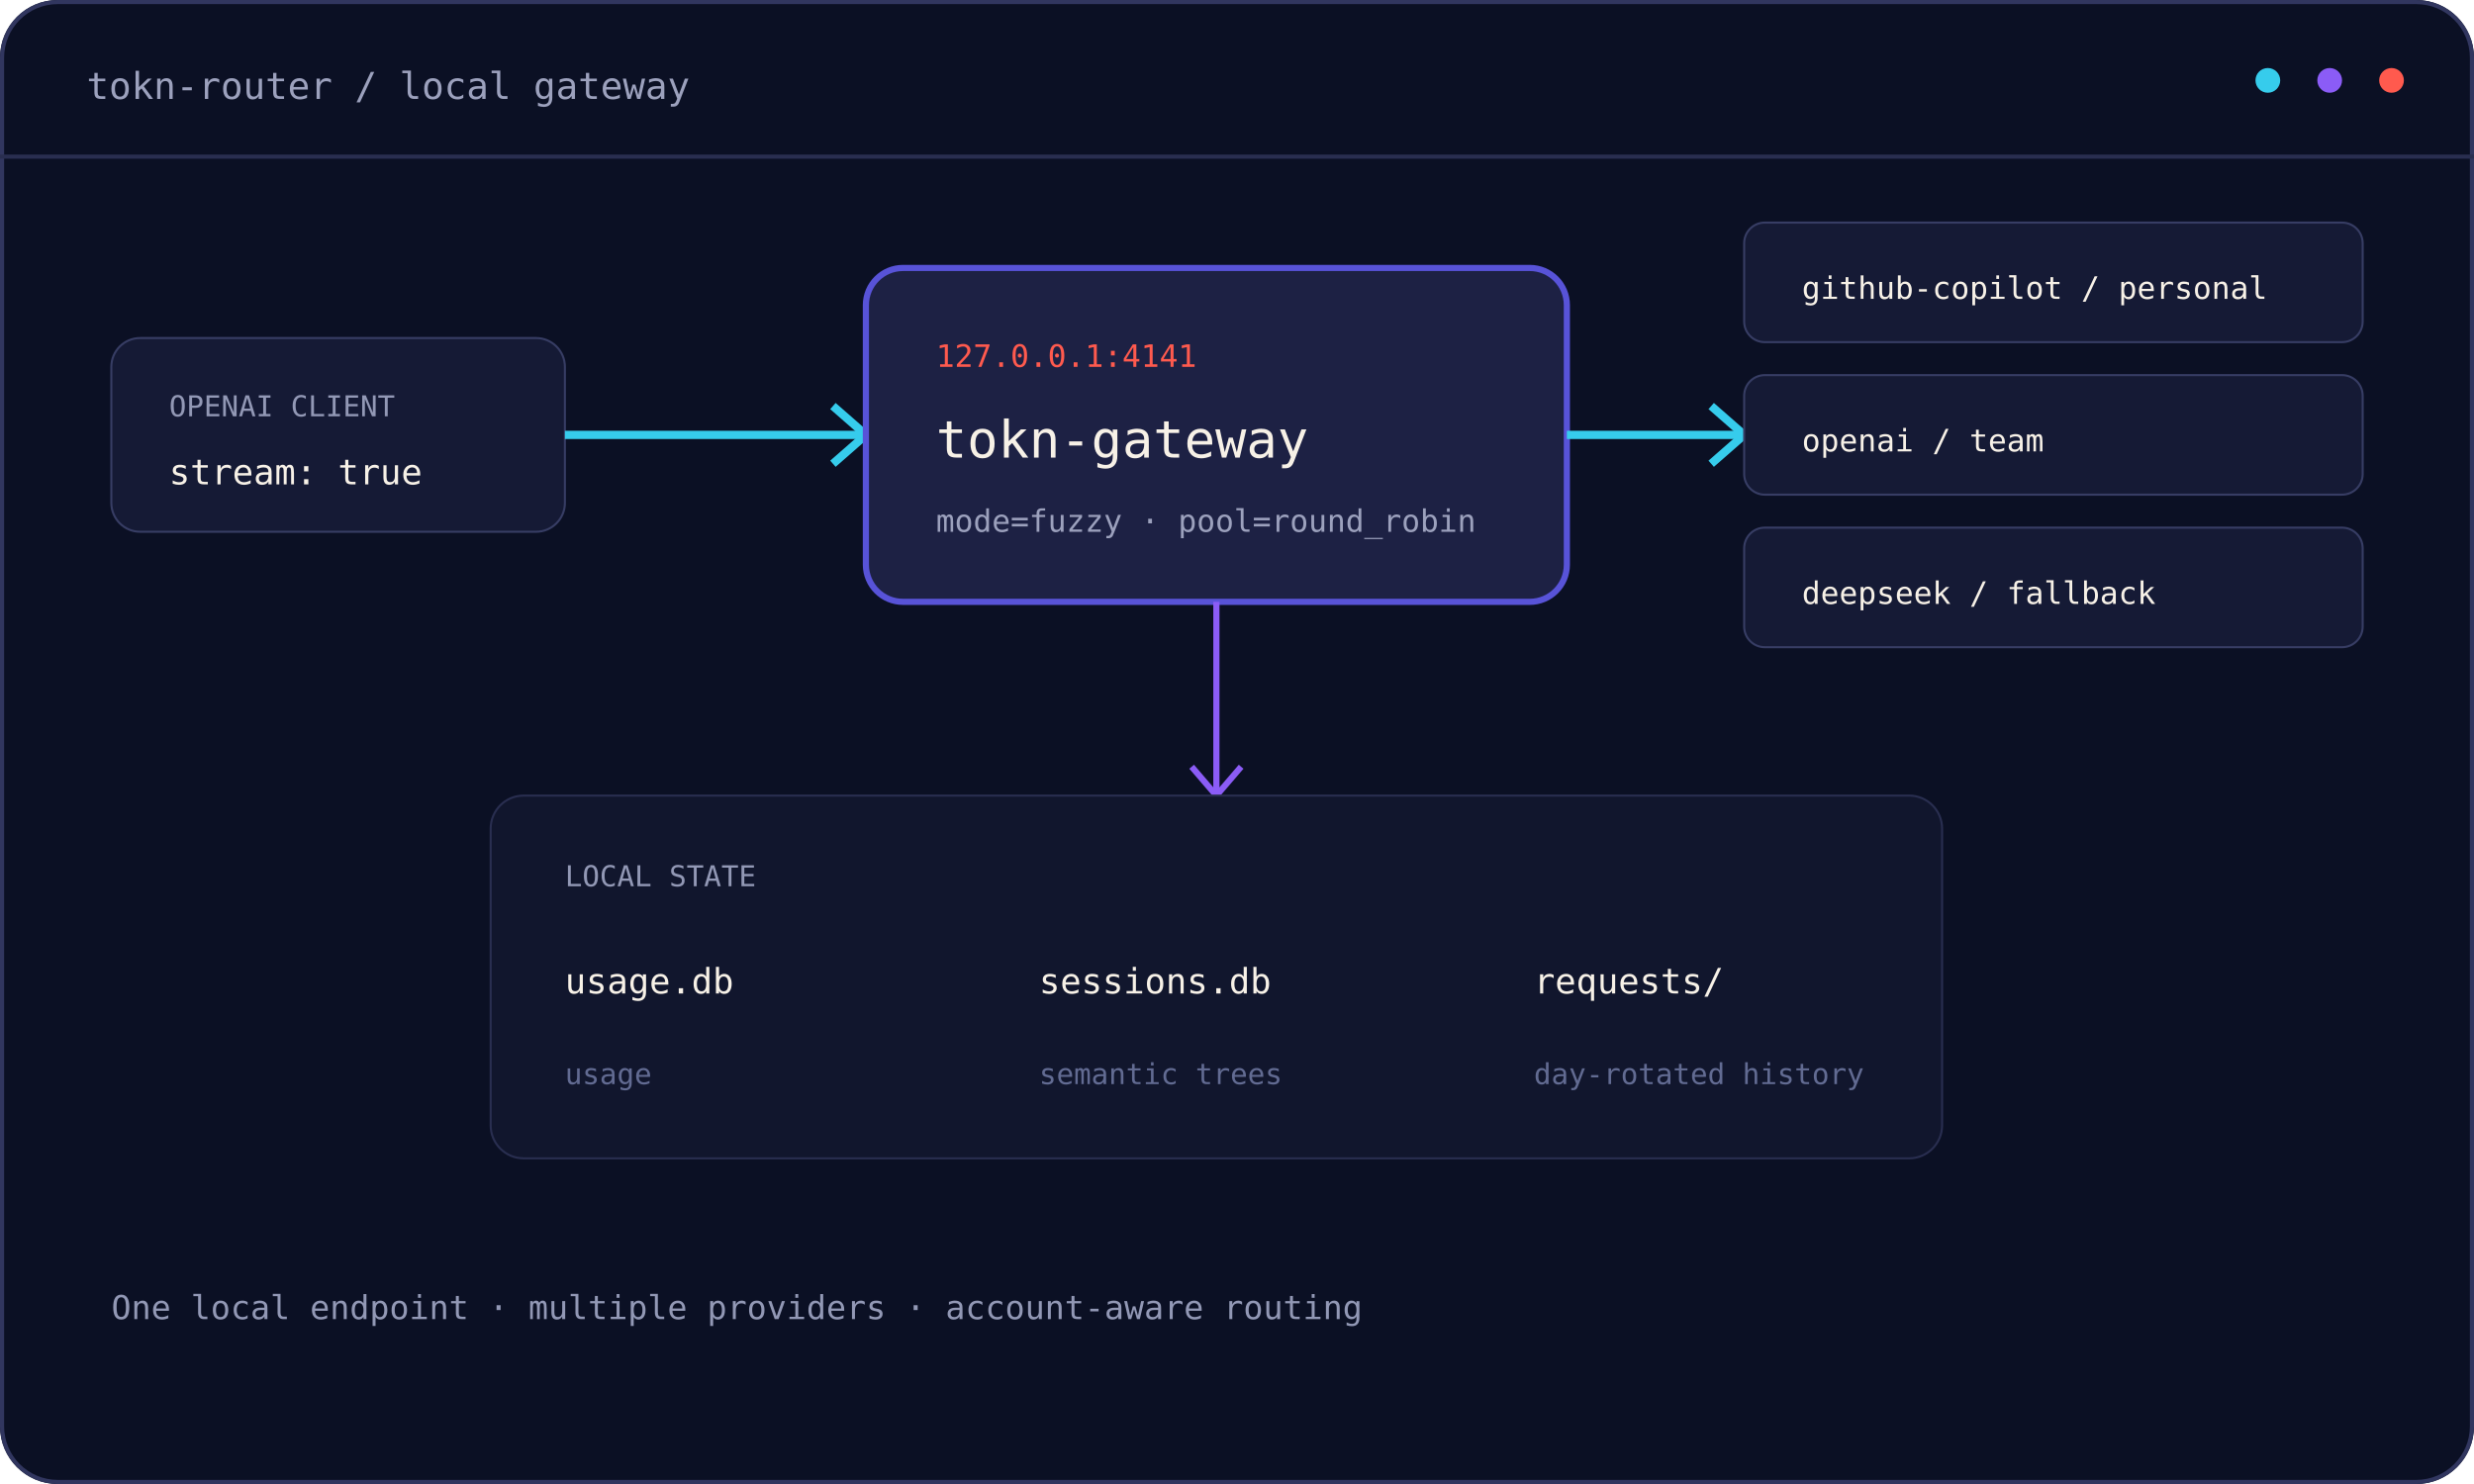
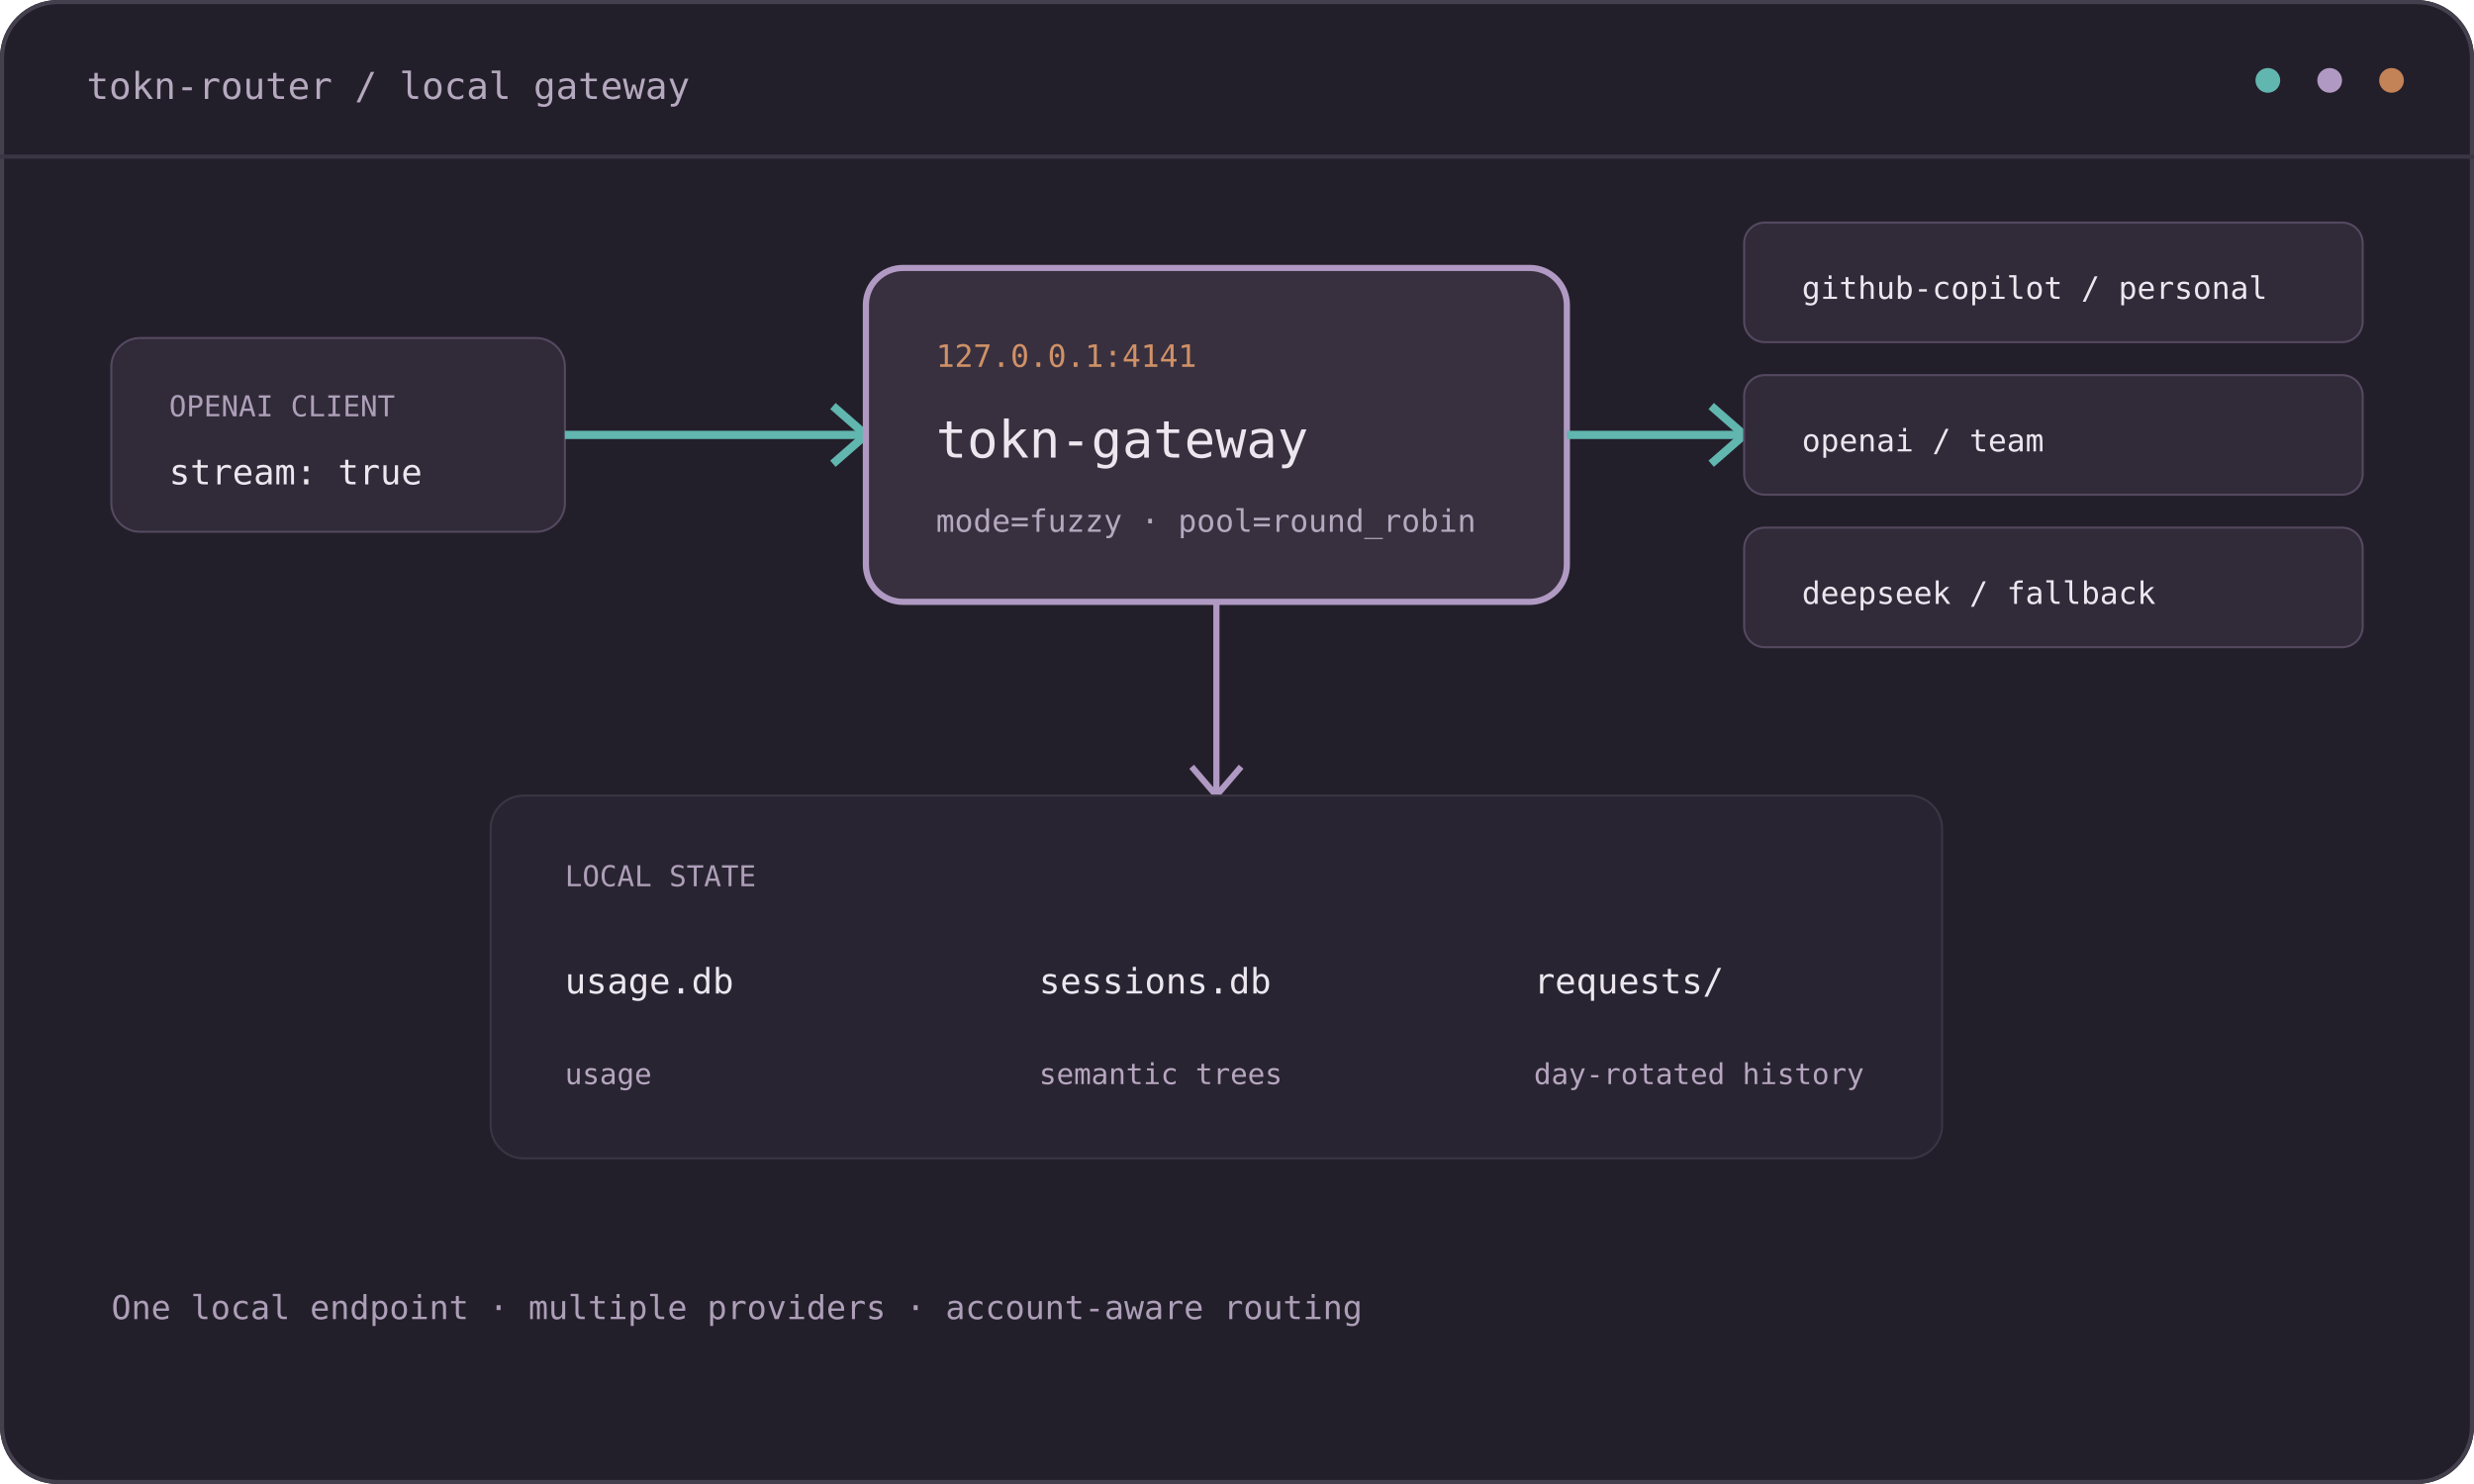
<svg xmlns="http://www.w3.org/2000/svg" viewBox="0 0 1200 720">
-   <rect width="1200" height="720" rx="28" fill="#0b1024" />
-   <rect x="1" y="1" width="1198" height="718" rx="27" fill="none" stroke="#31365f" stroke-width="2" />
-   <path d="M0 76H1200" stroke="#292e50" stroke-width="2" />
+   <rect width="1200" height="720" rx="28" fill="#231f2a" />
+   <rect x="1" y="1" width="1198" height="718" rx="27" fill="none" stroke="#45404d" stroke-width="2" />
+   <path d="M0 76H1200" stroke="#3b3544" stroke-width="2" />
  <g font-family="Menlo, Consolas, monospace">
-     <text x="42" y="48" fill="#9ca1bd" font-size="18">tokn-router / local gateway</text>
-     <circle cx="1100" cy="39" r="6" fill="#36ccec" />
-     <circle cx="1130" cy="39" r="6" fill="#8b5cf6" />
-     <circle cx="1160" cy="39" r="6" fill="#ff5a4e" />
-     <rect x="54" y="164" width="220" height="94" rx="14" fill="#151a35" stroke="#373d64" />
-     <text x="82" y="202" fill="#9298b5" font-size="14">OPENAI CLIENT</text>
-     <text x="82" y="235" fill="#f7f1e7" font-size="17">stream: true</text>
-     <path d="M274 211H420" stroke="#36ccec" stroke-width="4" />
-     <path d="m404 197 16 14-16 14" fill="none" stroke="#36ccec" stroke-width="4" />
-     <rect x="420" y="130" width="340" height="162" rx="18" fill="#1d2144" stroke="#5853d8" stroke-width="3" />
-     <text x="454" y="178" fill="#ff5a4e" font-size="15">127.0.0.1:4141</text>
-     <text x="454" y="222" fill="#f7f1e7" font-size="25">tokn-gateway</text>
-     <text x="454" y="258" fill="#9ca1bd" font-size="15">mode=fuzzy · pool=round_robin</text>
-     <path d="M760 211H846" stroke="#36ccec" stroke-width="4" />
-     <path d="m830 197 16 14-16 14" fill="none" stroke="#36ccec" stroke-width="4" />
+     <text x="42" y="48" fill="#b5a9bf" font-size="18">tokn-router / local gateway</text>
+     <circle cx="1100" cy="39" r="6" fill="#61b6af" />
+     <circle cx="1130" cy="39" r="6" fill="#b09ac3" />
+     <circle cx="1160" cy="39" r="6" fill="#c48257" />
+     <rect x="54" y="164" width="220" height="94" rx="14" fill="#302a39" stroke="#554960" />
+     <text x="82" y="202" fill="#ad9fb8" font-size="14">OPENAI CLIENT</text>
+     <text x="82" y="235" fill="#ece7ef" font-size="17">stream: true</text>
+     <path d="M274 211H420" stroke="#61b6af" stroke-width="4" />
+     <path d="m404 197 16 14-16 14" fill="none" stroke="#61b6af" stroke-width="4" />
+     <rect x="420" y="130" width="340" height="162" rx="18" fill="#38303f" stroke="#b09ac3" stroke-width="3" />
+     <text x="454" y="178" fill="#d09167" font-size="15">127.0.0.1:4141</text>
+     <text x="454" y="222" fill="#ece7ef" font-size="25">tokn-gateway</text>
+     <text x="454" y="258" fill="#b5a9bf" font-size="15">mode=fuzzy · pool=round_robin</text>
+     <path d="M760 211H846" stroke="#61b6af" stroke-width="4" />
+     <path d="m830 197 16 14-16 14" fill="none" stroke="#61b6af" stroke-width="4" />
    <g font-size="15">
-       <rect x="846" y="108" width="300" height="58" rx="10" fill="#151a35" stroke="#373d64" />
-       <text x="874" y="145" fill="#f7f1e7">github-copilot / personal</text>
-       <rect x="846" y="182" width="300" height="58" rx="10" fill="#151a35" stroke="#373d64" />
-       <text x="874" y="219" fill="#f7f1e7">openai / team</text>
-       <rect x="846" y="256" width="300" height="58" rx="10" fill="#151a35" stroke="#373d64" />
-       <text x="874" y="293" fill="#f7f1e7">deepseek / fallback</text>
+       <rect x="846" y="108" width="300" height="58" rx="10" fill="#302a39" stroke="#554960" />
+       <text x="874" y="145" fill="#ece7ef">github-copilot / personal</text>
+       <rect x="846" y="182" width="300" height="58" rx="10" fill="#302a39" stroke="#554960" />
+       <text x="874" y="219" fill="#ece7ef">openai / team</text>
+       <rect x="846" y="256" width="300" height="58" rx="10" fill="#302a39" stroke="#554960" />
+       <text x="874" y="293" fill="#ece7ef">deepseek / fallback</text>
    </g>
-     <path d="M590 292V386" stroke="#8b5cf6" stroke-width="3" />
-     <path d="m578 372 12 14 12-14" fill="none" stroke="#8b5cf6" stroke-width="3" />
-     <rect x="238" y="386" width="704" height="176" rx="16" fill="#11162d" stroke="#292e50" />
-     <text x="274" y="430" fill="#9298b5" font-size="14">LOCAL STATE</text>
+     <path d="M590 292V386" stroke="#b09ac3" stroke-width="3" />
+     <path d="m578 372 12 14 12-14" fill="none" stroke="#b09ac3" stroke-width="3" />
+     <rect x="238" y="386" width="704" height="176" rx="16" fill="#292431" stroke="#3b3544" />
+     <text x="274" y="430" fill="#ad9fb8" font-size="14">LOCAL STATE</text>
    <g font-size="17">
-       <text x="274" y="482" fill="#f7f1e7">usage.db</text>
-       <text x="504" y="482" fill="#f7f1e7">sessions.db</text>
-       <text x="744" y="482" fill="#f7f1e7">requests/</text>
-       <text x="274" y="526" fill="#626b92" font-size="14">usage</text>
-       <text x="504" y="526" fill="#626b92" font-size="14">semantic trees</text>
-       <text x="744" y="526" fill="#626b92" font-size="14">day-rotated history</text>
+       <text x="274" y="482" fill="#ece7ef">usage.db</text>
+       <text x="504" y="482" fill="#ece7ef">sessions.db</text>
+       <text x="744" y="482" fill="#ece7ef">requests/</text>
+       <text x="274" y="526" fill="#b6a6c0" font-size="14">usage</text>
+       <text x="504" y="526" fill="#b6a6c0" font-size="14">semantic trees</text>
+       <text x="744" y="526" fill="#b6a6c0" font-size="14">day-rotated history</text>
    </g>
-     <text x="54" y="640" fill="#9298b5" font-size="16">One local endpoint · multiple providers · account-aware routing</text>
+     <text x="54" y="640" fill="#ad9fb8" font-size="16">One local endpoint · multiple providers · account-aware routing</text>
  </g>
</svg>
